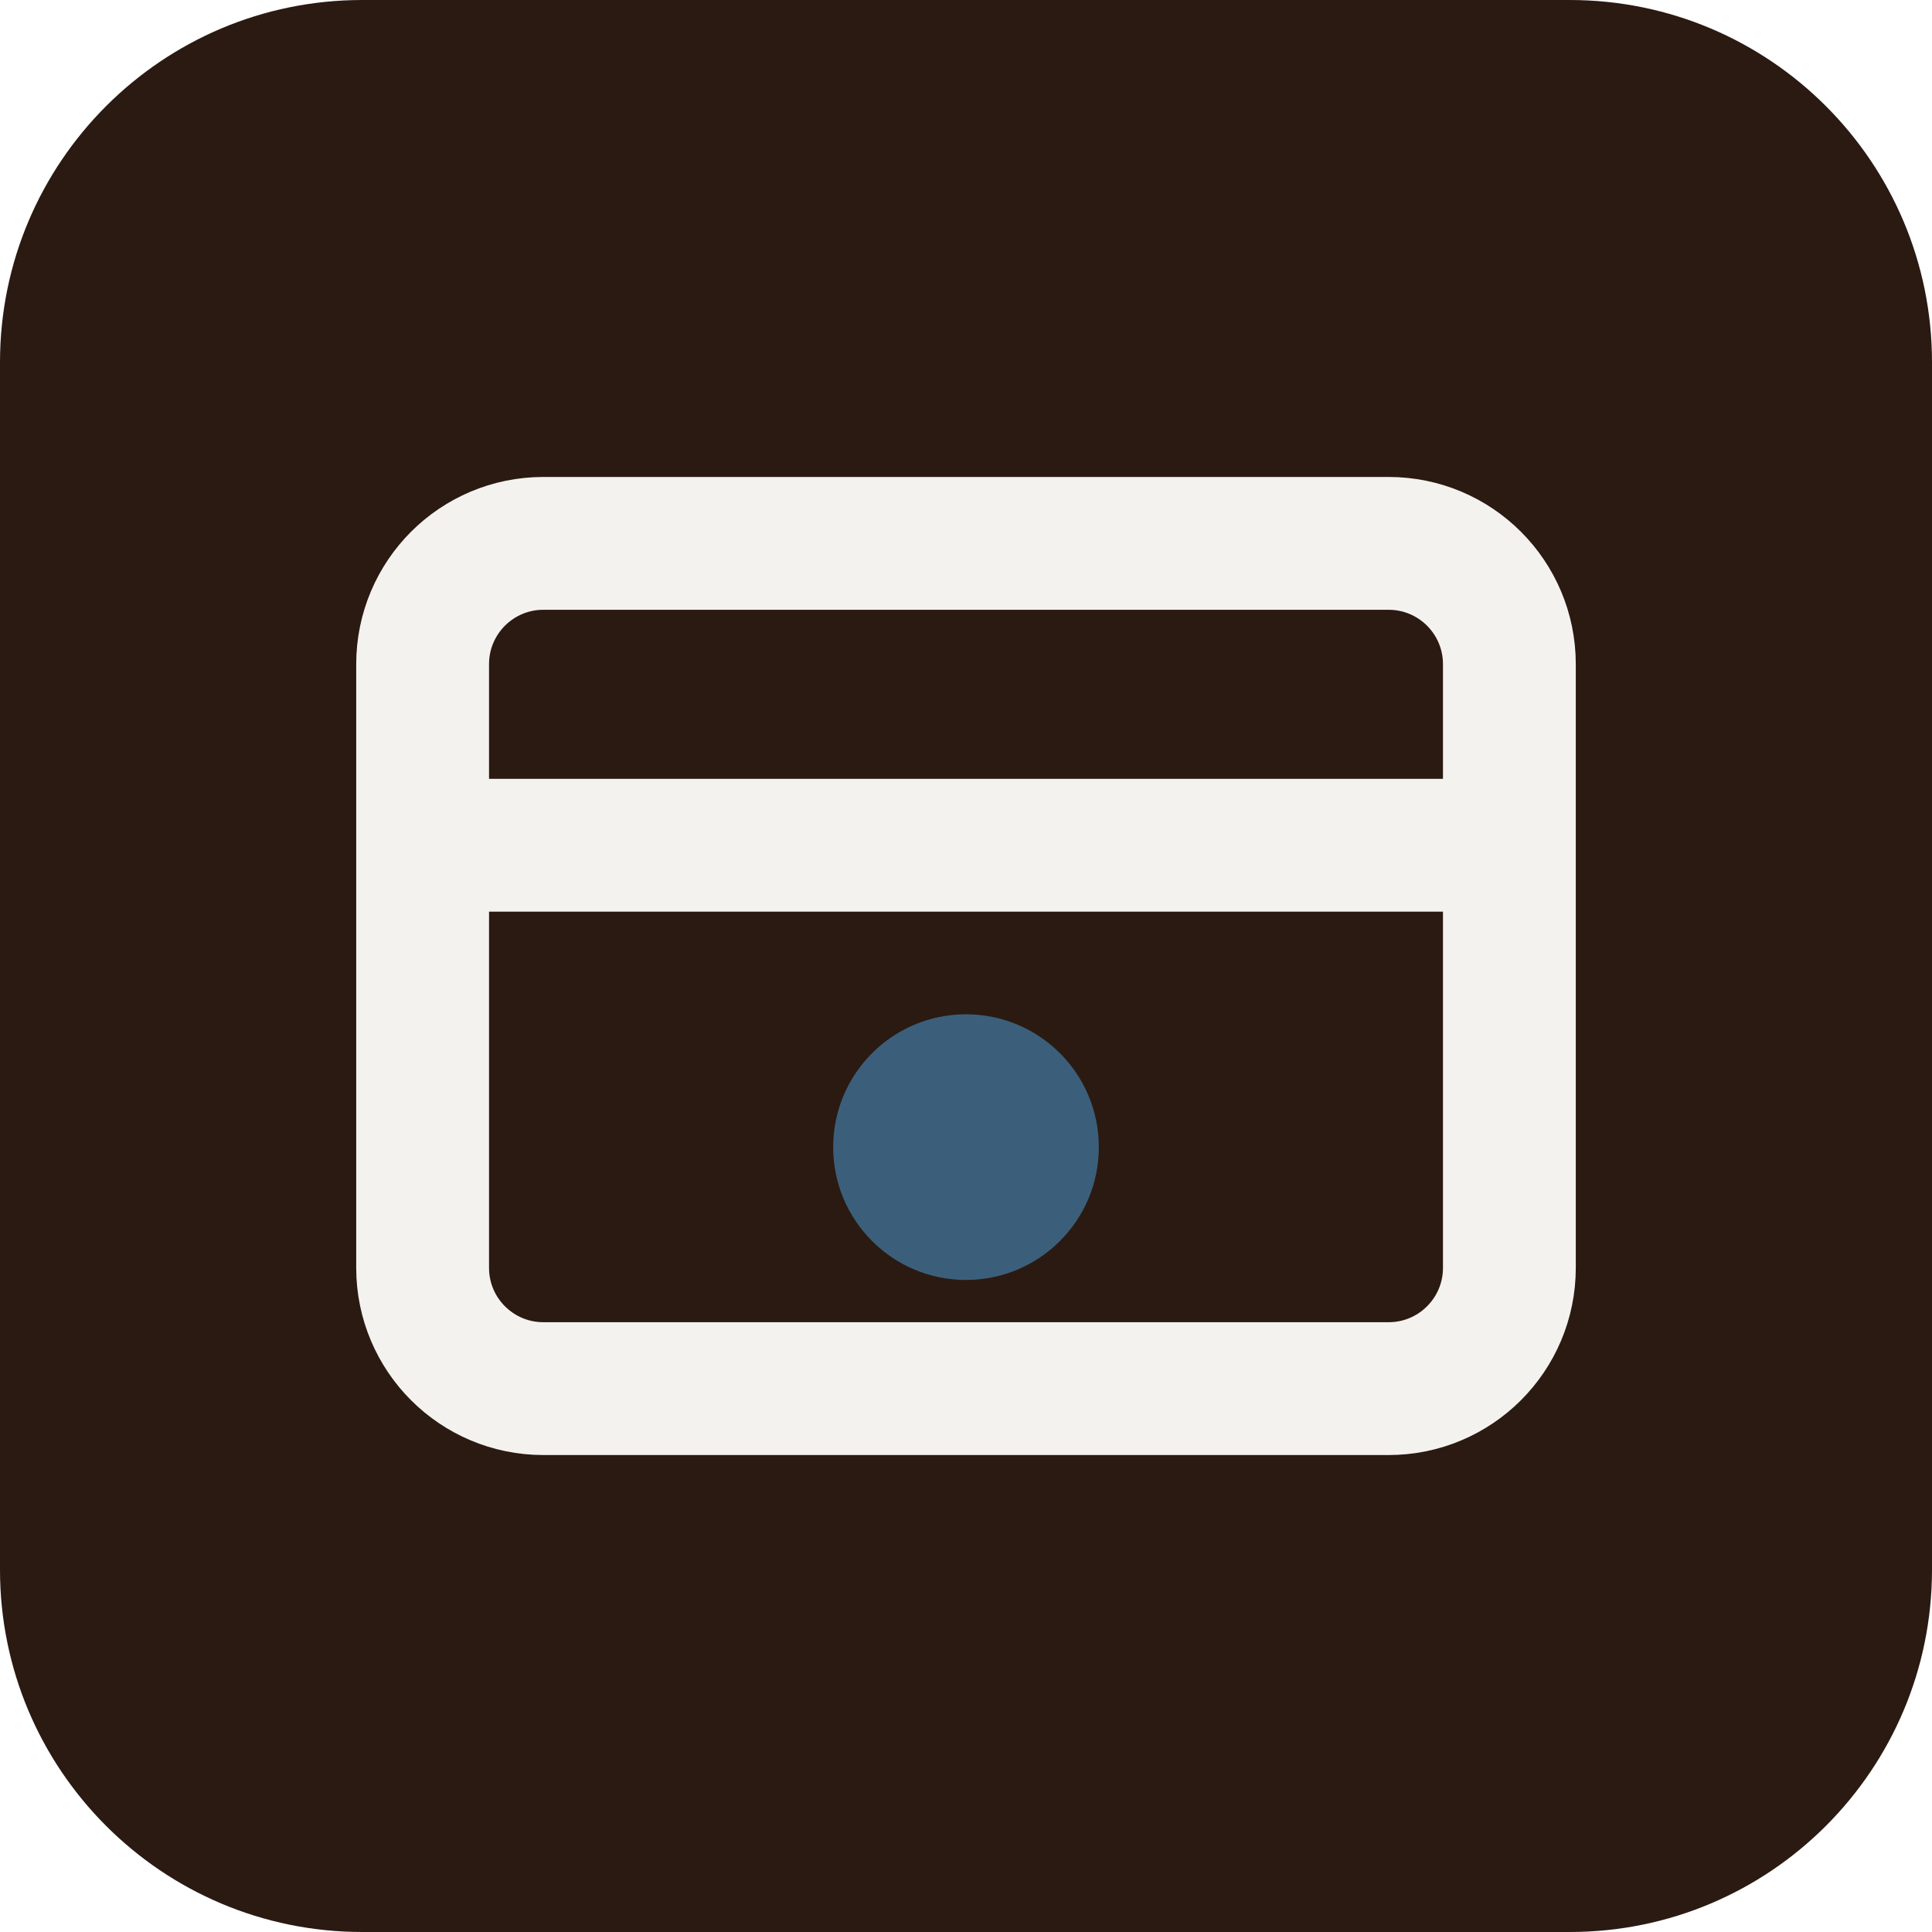
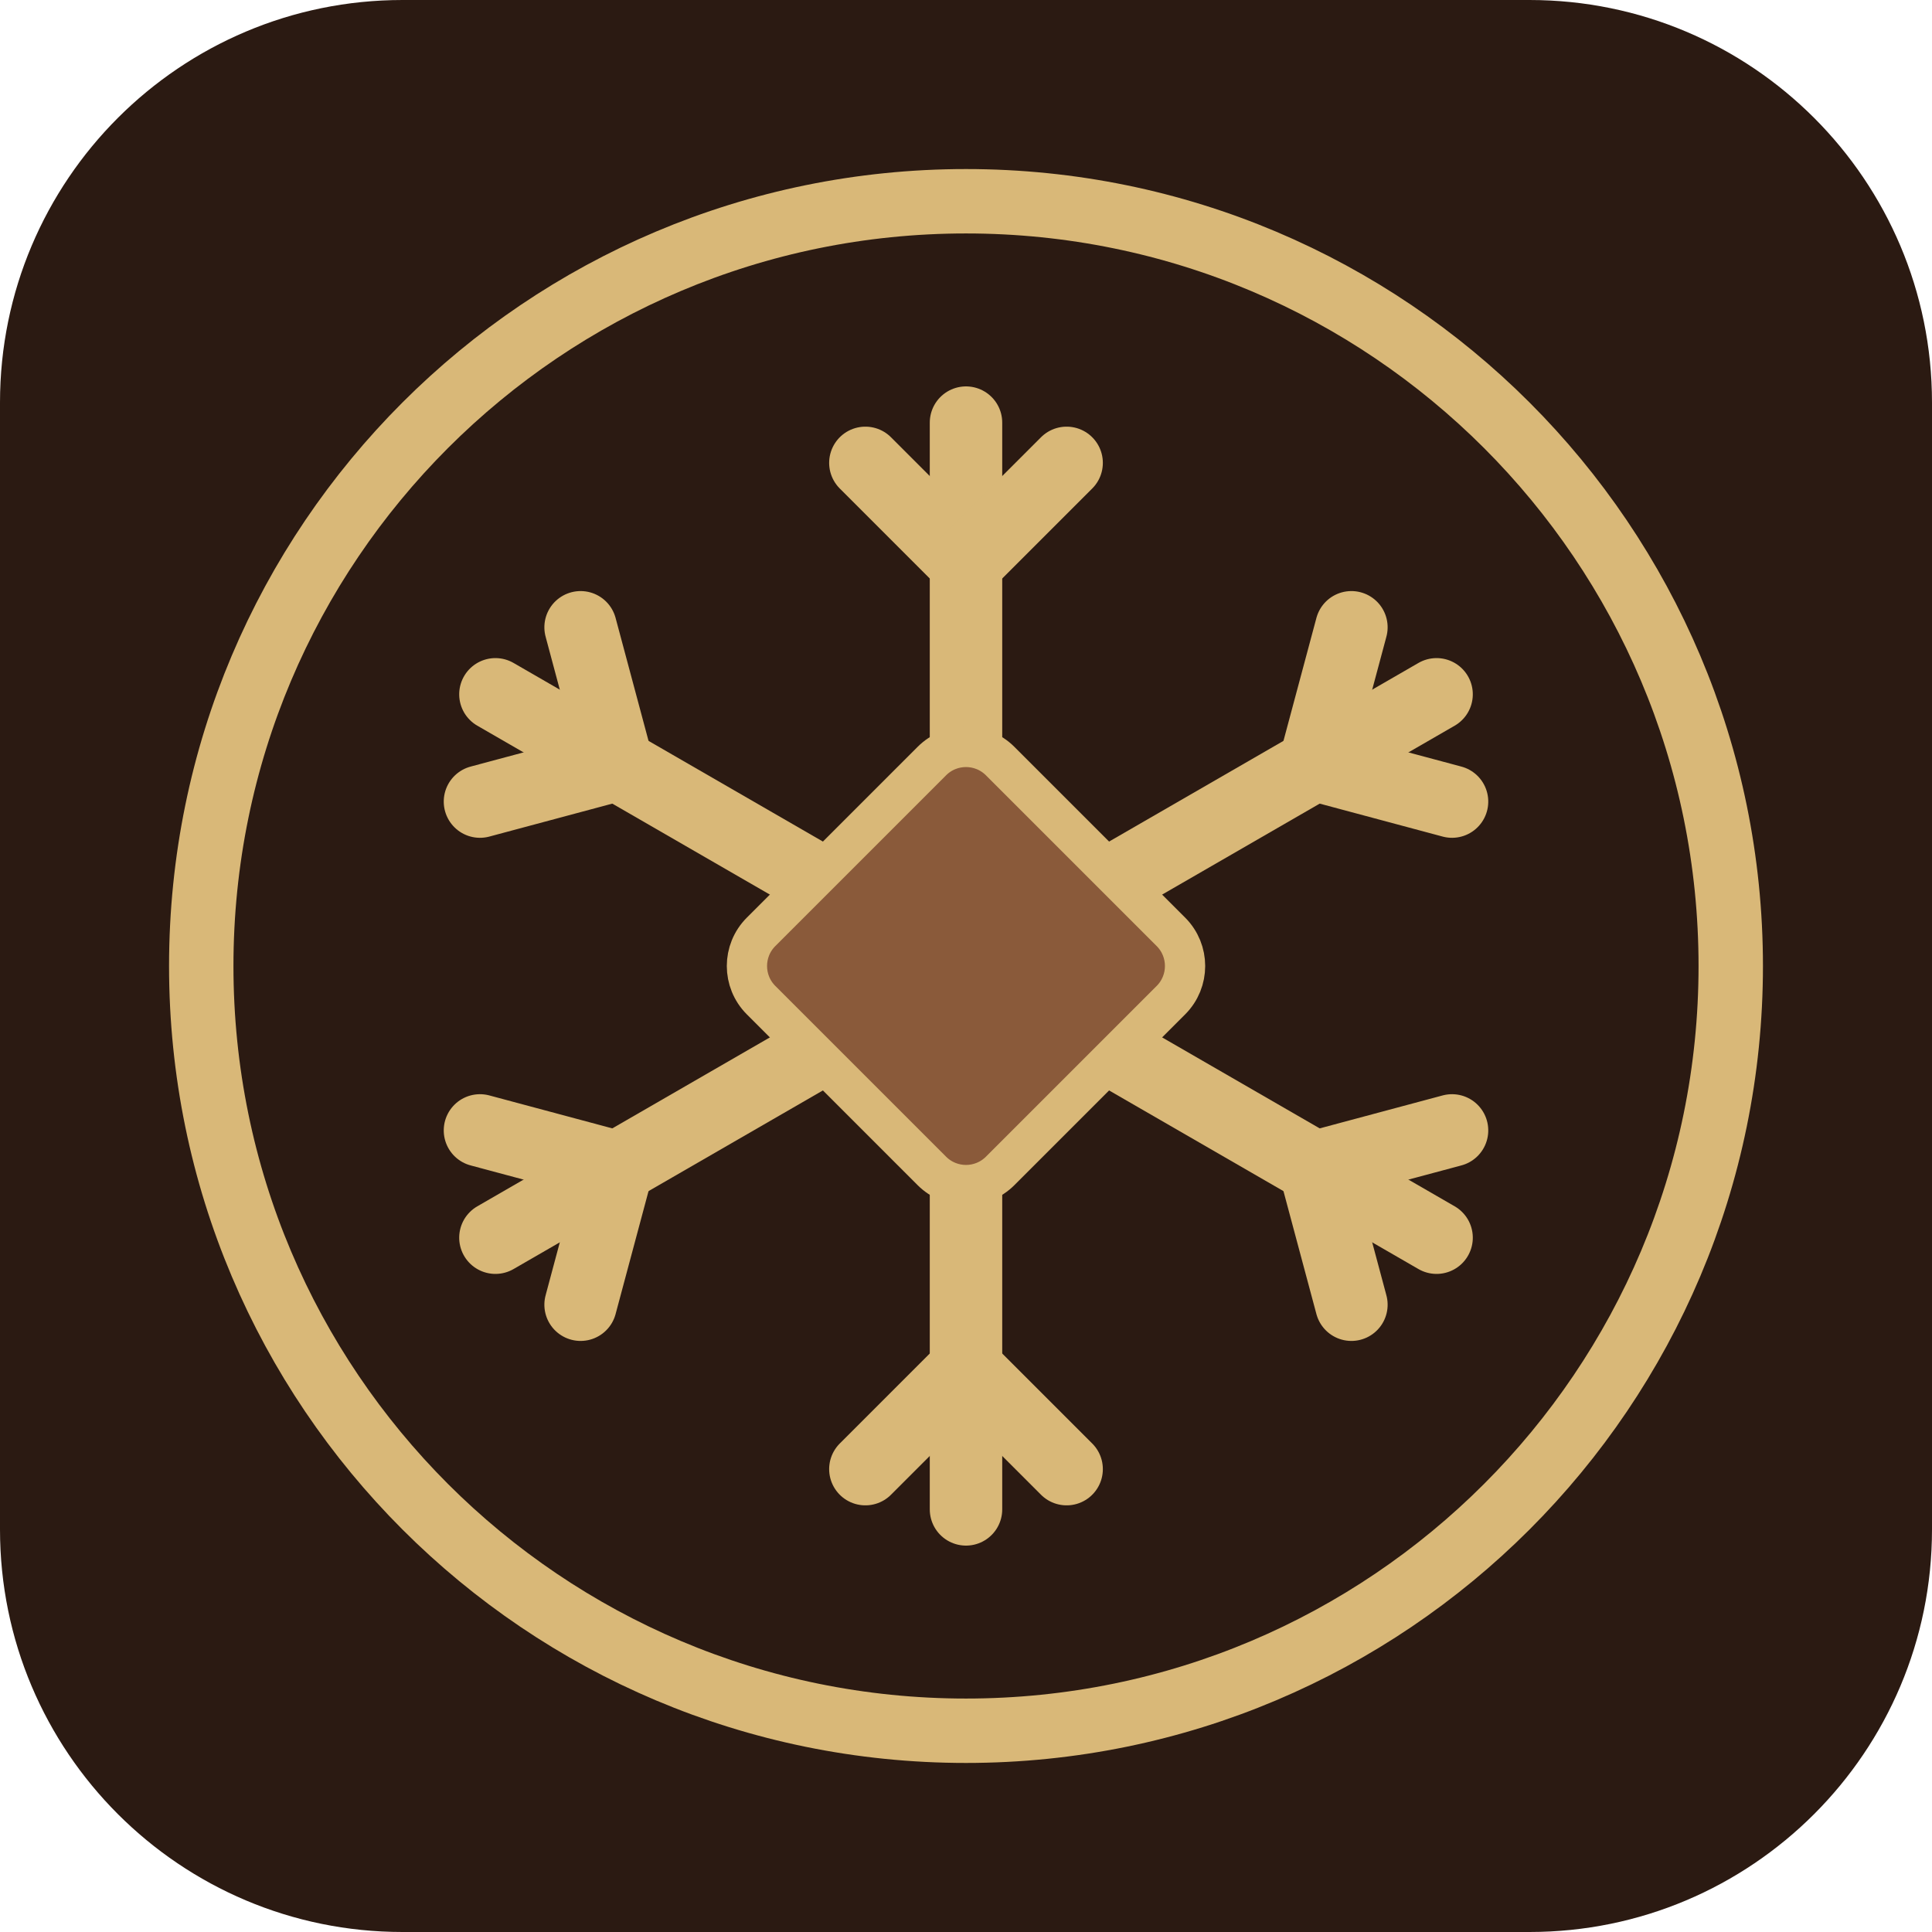
- <svg xmlns="http://www.w3.org/2000/svg" viewBox="0 0 32 32">
-   <rect width="32" height="32" rx="6" fill="#2b1a12" />
-   <rect x="7" y="9" width="18" height="14" rx="2" fill="none" stroke="#f4f2ee" stroke-width="2.2" />
-   <path d="M7 14h18" stroke="#f4f2ee" stroke-width="2.2" />
-   <circle cx="16" cy="19" r="2.2" fill="#3b5f7a" />
+ <svg xmlns="http://www.w3.org/2000/svg" viewBox="0 0 48 48">
+   <rect width="48" height="48" rx="10" fill="#2b1a12" />
+   <circle cx="24" cy="24" r="19" fill="none" stroke="#d9b878" stroke-width="1.6" />
+   <g stroke="#d9b878" stroke-width="1.8" stroke-linecap="round" fill="none">
+     <g>
+       <line x1="24" y1="24" x2="24" y2="10.5" />
+       <line x1="24" y1="14" x2="21.5" y2="11.5" />
+       <line x1="24" y1="14" x2="26.5" y2="11.5" />
+     </g>
+     <g transform="rotate(60 24 24)">
+       <line x1="24" y1="24" x2="24" y2="10.5" />
+       <line x1="24" y1="14" x2="21.5" y2="11.5" />
+       <line x1="24" y1="14" x2="26.5" y2="11.5" />
+     </g>
+     <g transform="rotate(120 24 24)">
+       <line x1="24" y1="24" x2="24" y2="10.5" />
+       <line x1="24" y1="14" x2="21.5" y2="11.5" />
+       <line x1="24" y1="14" x2="26.5" y2="11.5" />
+     </g>
+     <g transform="rotate(180 24 24)">
+       <line x1="24" y1="24" x2="24" y2="10.5" />
+       <line x1="24" y1="14" x2="21.5" y2="11.5" />
+       <line x1="24" y1="14" x2="26.5" y2="11.5" />
+     </g>
+     <g transform="rotate(240 24 24)">
+       <line x1="24" y1="24" x2="24" y2="10.5" />
+       <line x1="24" y1="14" x2="21.5" y2="11.5" />
+       <line x1="24" y1="14" x2="26.5" y2="11.5" />
+     </g>
+     <g transform="rotate(300 24 24)">
+       <line x1="24" y1="24" x2="24" y2="10.5" />
+       <line x1="24" y1="14" x2="21.5" y2="11.5" />
+       <line x1="24" y1="14" x2="26.5" y2="11.5" />
+     </g>
+   </g>
+   <g transform="rotate(45 24 24)">
+     <rect x="19.8" y="19.8" width="8.4" height="8.4" rx="1.2" fill="#8a5a3a" stroke="#d9b878" stroke-width="1" />
+   </g>
</svg>
